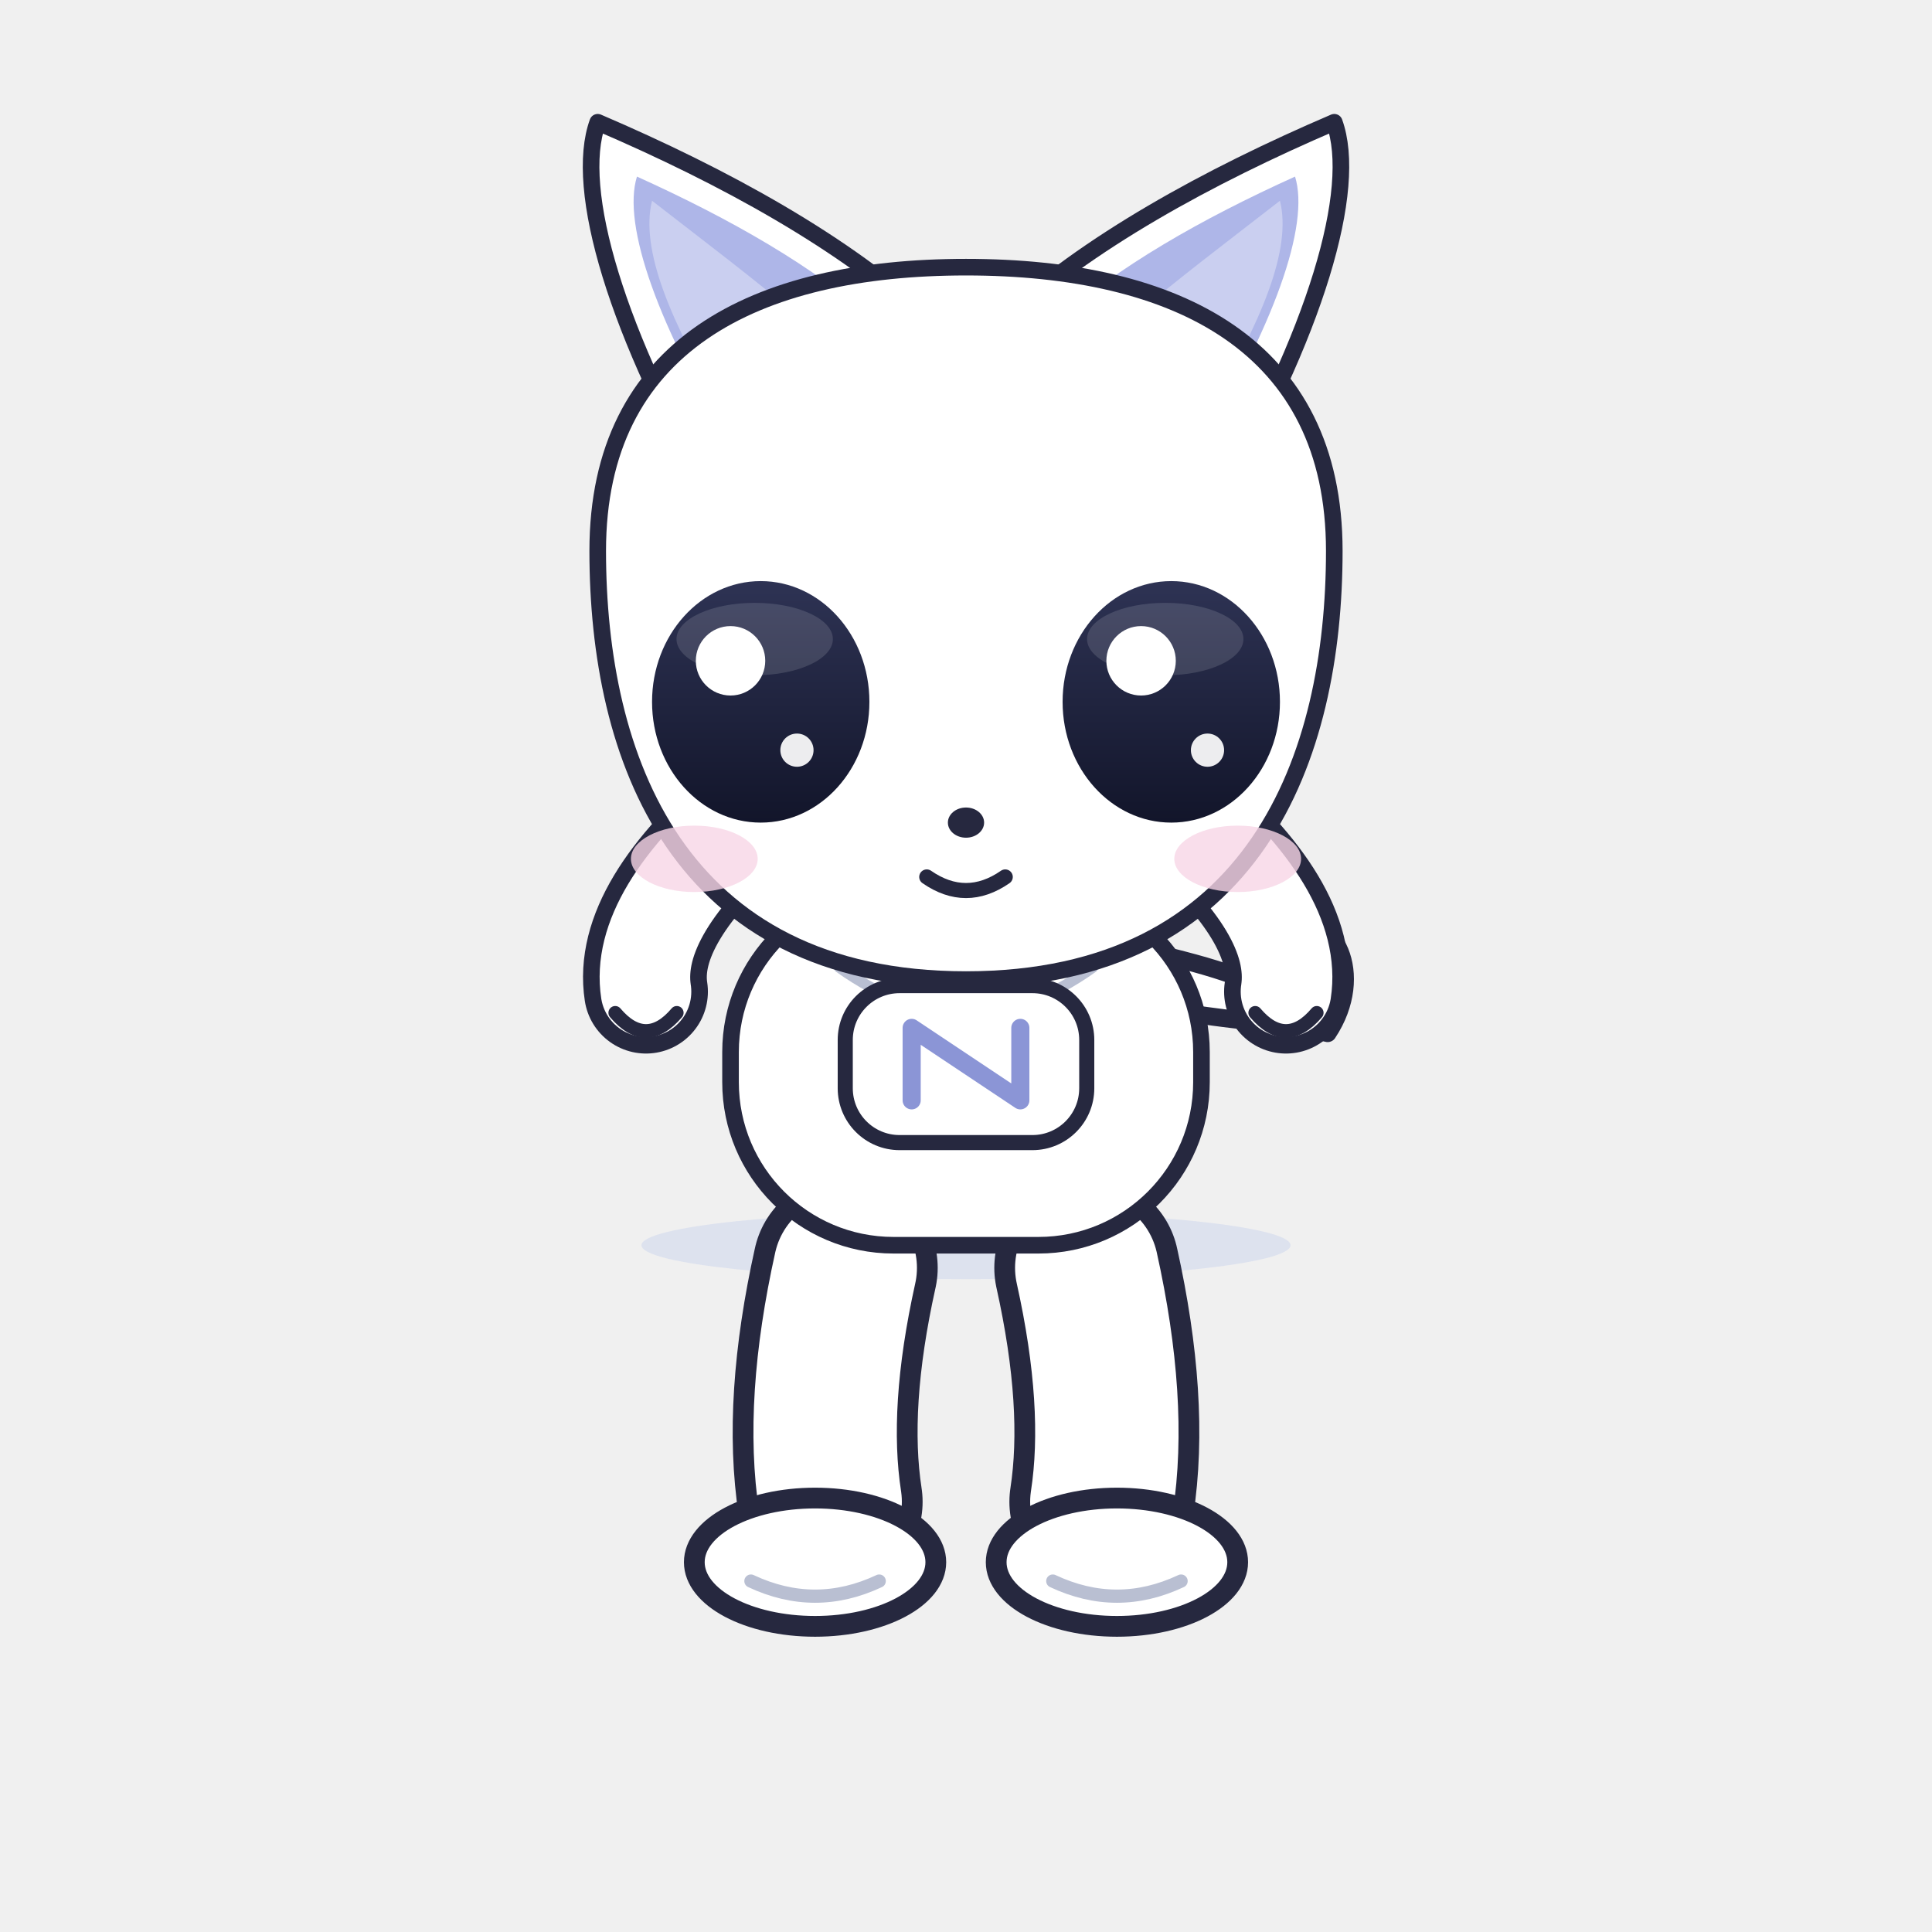
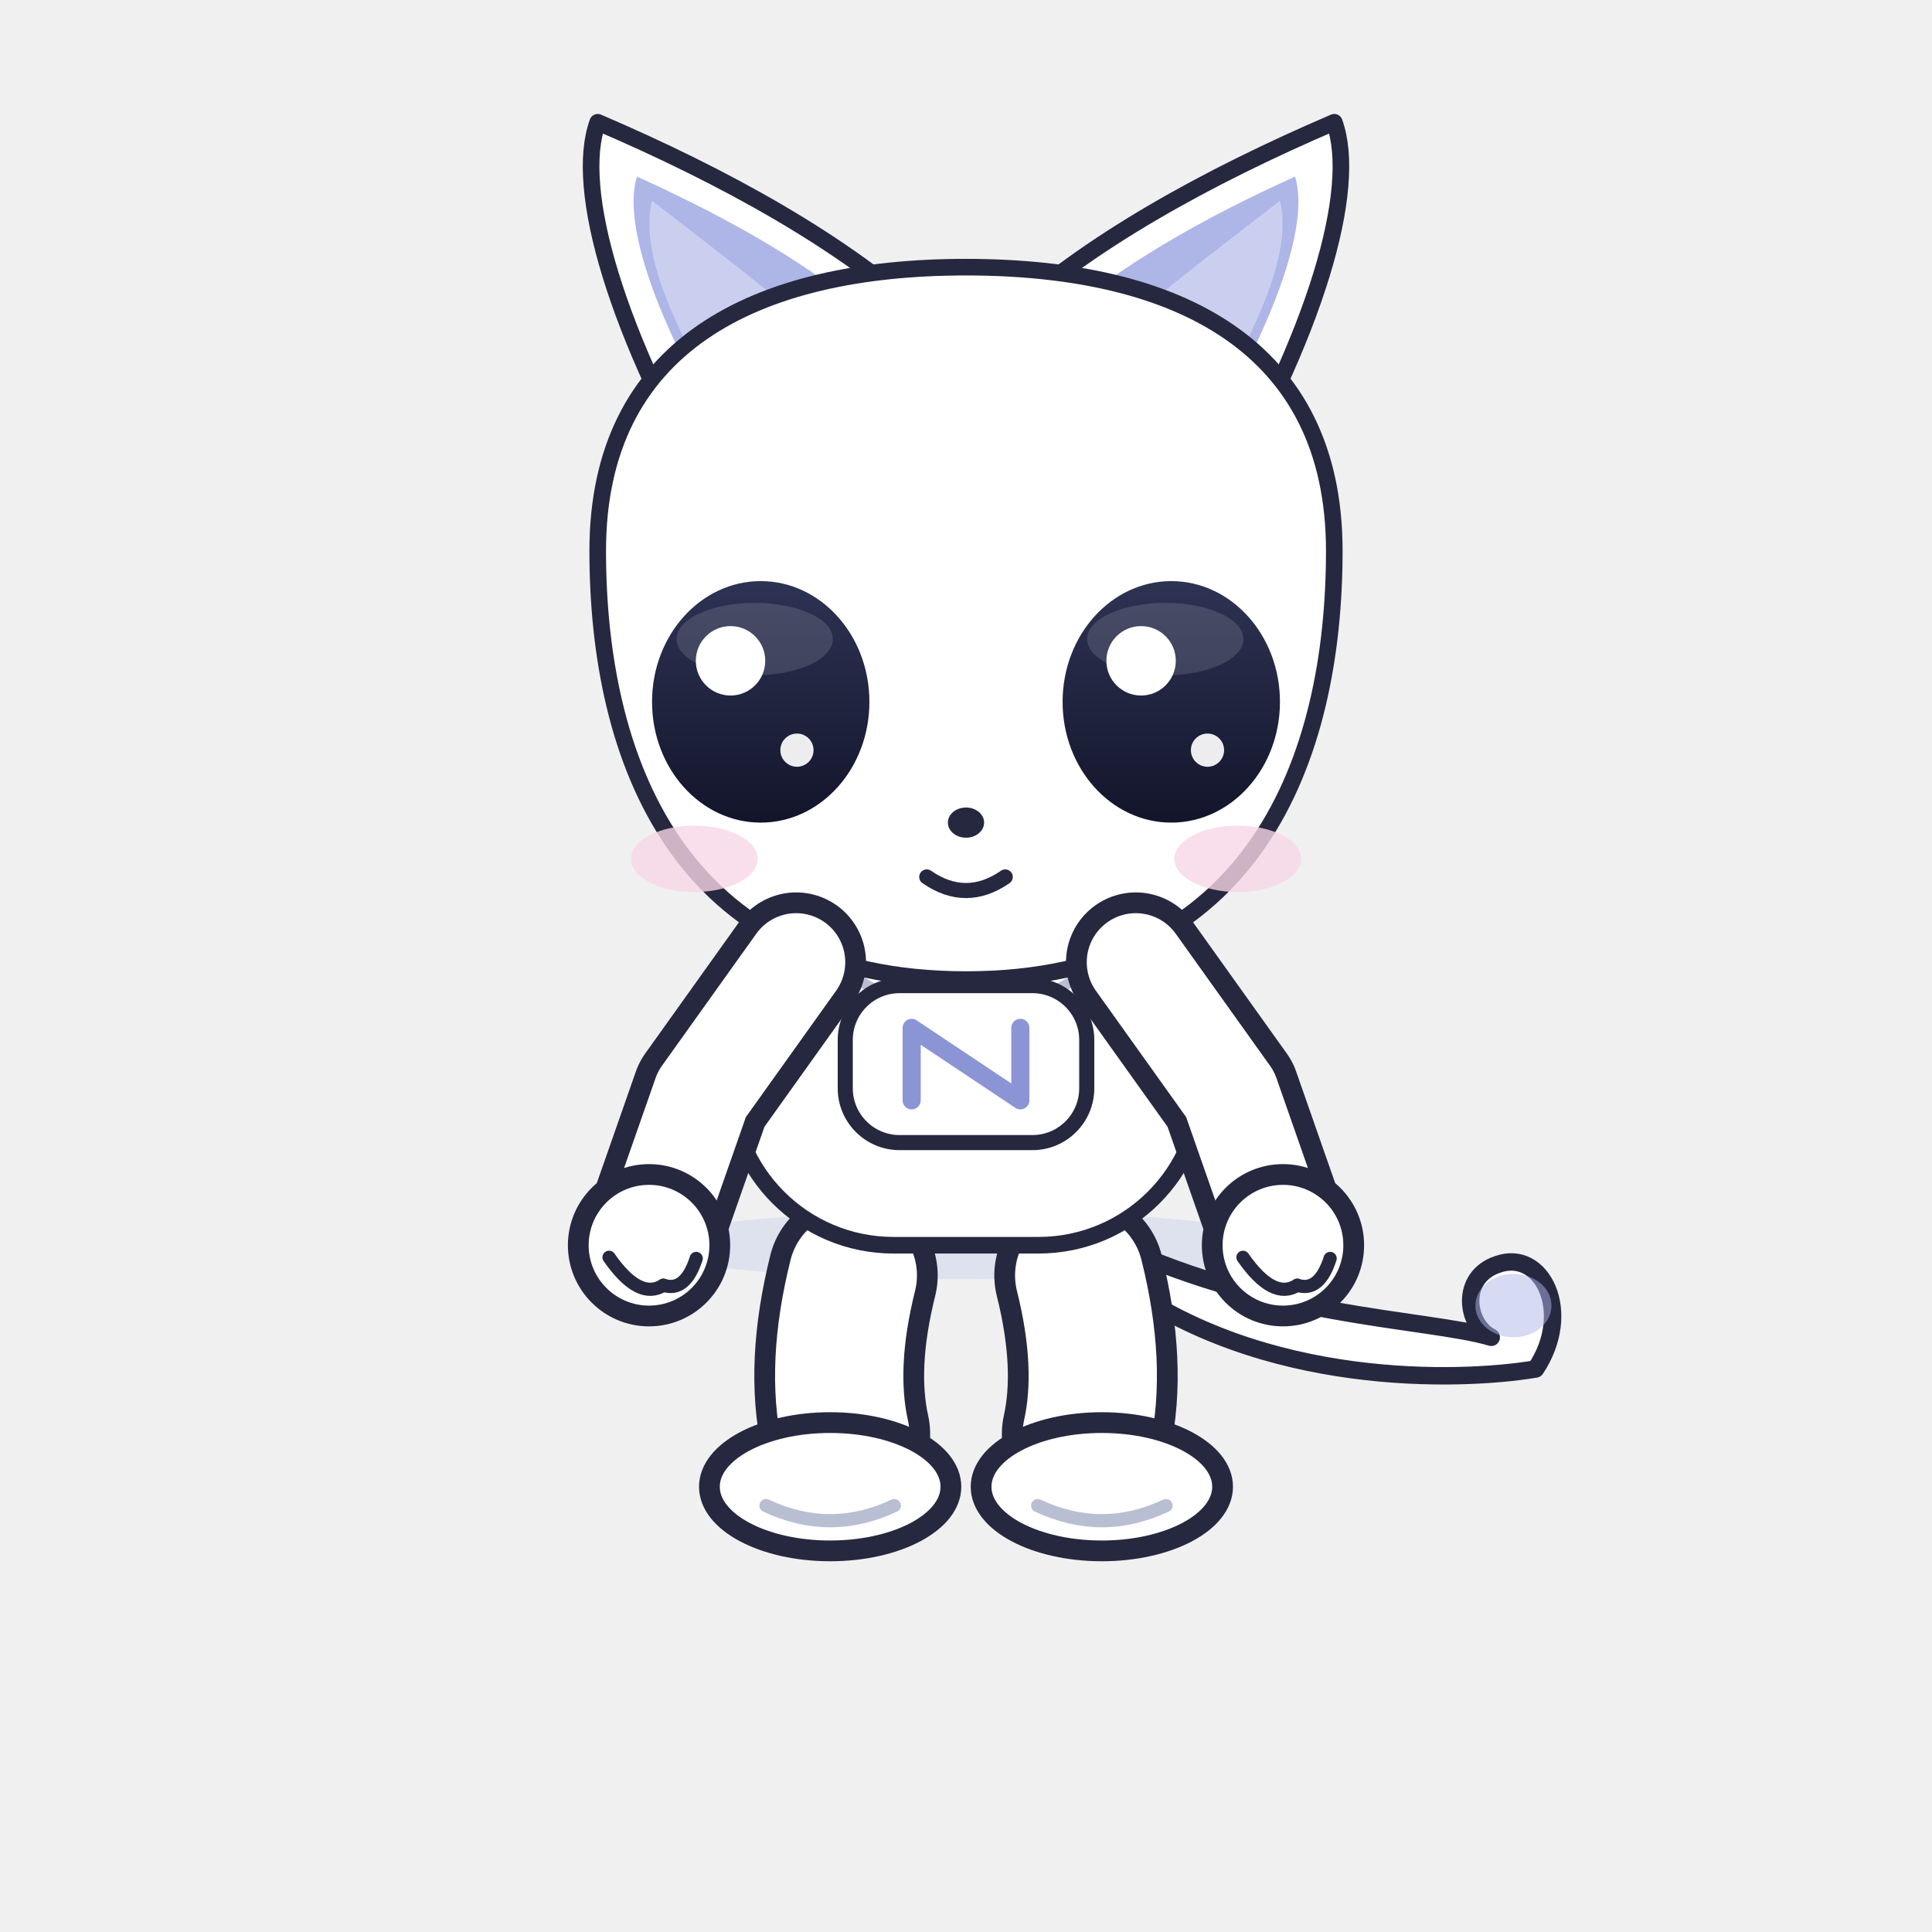
<svg xmlns="http://www.w3.org/2000/svg" viewBox="0 0 512 512" fill="none">
  <defs>
    <linearGradient id="eye" x1="0" y1="0" x2="0" y2="1">
      <stop offset="0" stop-color="#2E3354" />
      <stop offset="1" stop-color="#12152A" />
    </linearGradient>
-     <clipPath id="clipHead">
-       <path d="M134 176 C134 108 186 82 256 82 C326 82 378 108 378 176 C378 244 352 318 256 318 C160 318 134 244 134 176 Z" />
-     </clipPath>
-     <clipPath id="clipBody">
-       <rect x="178" y="288" width="156" height="118" rx="54" />
-     </clipPath>
  </defs>
  <ellipse cx="256" cy="330" rx="86" ry="9" fill="#D8DEEE" opacity=".8" />
-   <g transform="translate(-30 -96) scale(0.86)">
-     <path d="M312 392 C358 426 420 424 444 430 C456 412 446 392 432 397 C420 401 422 416 430 420 C410 404 358 404 306 378 Z" fill="#FFFFFF" stroke="#26283F" stroke-width="5.5" stroke-linejoin="round" />
-     <ellipse cx="437" cy="410" rx="12" ry="10" fill="#AEB6E8" opacity=".5" />
+   <g transform="translate(34 10) scale(0.84)">
+     <path d="M312 392 C358 426 420 424 444 420 C456 402 446 382 432 387 C420 391 422 406 430 410 C410 404 358 404 306 378 Z" fill="#FFFFFF" stroke="#26283F" stroke-width="5.5" stroke-linejoin="round" />
+     <ellipse cx="437" cy="400" rx="12" ry="10" fill="#AEB6E8" opacity=".5" />
  </g>
-   <path d="M224 336 Q216 372 220 398" stroke="#26283F" stroke-width="49" stroke-linecap="round" fill="none" />
-   <path d="M224 336 Q216 372 220 398" stroke="#FFFFFF" stroke-width="38" stroke-linecap="round" fill="none" />
-   <path d="M288 336 Q296 372 292 398" stroke="#26283F" stroke-width="49" stroke-linecap="round" fill="none" />
-   <path d="M288 336 Q296 372 292 398" stroke="#FFFFFF" stroke-width="38" stroke-linecap="round" fill="none" />
-   <ellipse cx="216" cy="414" rx="32" ry="17" fill="#FFFFFF" stroke="#26283F" stroke-width="5.5" />
-   <path d="M199 419 Q216 427 233 419" stroke="#B9BFD2" stroke-width="3.5" stroke-linecap="round" fill="none" />
-   <ellipse cx="296" cy="414" rx="32" ry="17" fill="#FFFFFF" stroke="#26283F" stroke-width="5.5" />
-   <path d="M279 419 Q296 427 313 419" stroke="#B9BFD2" stroke-width="3.5" stroke-linecap="round" fill="none" />
+   <path d="M226 338 Q220 362 224 380" fill="none" stroke="#26283F" stroke-width="45" stroke-linecap="round" stroke-linejoin="round" />
+   <path d="M226 338 Q220 362 224 380" fill="none" stroke="#FFFFFF" stroke-width="34" stroke-linecap="round" stroke-linejoin="round" />
+   <path d="M286 338 Q292 362 288 380" fill="none" stroke="#26283F" stroke-width="45" stroke-linecap="round" stroke-linejoin="round" />
+   <path d="M286 338 Q292 362 288 380" fill="none" stroke="#FFFFFF" stroke-width="34" stroke-linecap="round" stroke-linejoin="round" />
+   <ellipse cx="220" cy="394" rx="32" ry="17" fill="#FFFFFF" stroke="#26283F" stroke-width="5.5" />
+   <path d="M203 399 Q220 407 237 399" stroke="#B9BFD2" stroke-width="3.5" stroke-linecap="round" fill="none" />
+   <ellipse cx="292" cy="394" rx="32" ry="17" fill="#FFFFFF" stroke="#26283F" stroke-width="5.5" />
+   <path d="M275 399 Q292 407 309 399" stroke="#B9BFD2" stroke-width="3.5" stroke-linecap="round" fill="none" />
  <g transform="translate(256 330) scale(0.8) translate(-256 -406)">
    <path d="M174 162 C140 104 126 56 134 34 C176 52 216 74 244 100 C218 112 194 132 174 162 Z" fill="#FFFFFF" stroke="#26283F" stroke-width="5.5" stroke-linejoin="round" />
    <path d="M180 144 C154 102 142 68 147 52 C178 66 206 82 226 100 C206 110 192 124 180 144 Z" fill="#AEB6E8" />
    <path d="M176 130 C158 100 148 76 152 60 C170 74 186 86 200 98 Z" fill="#FFFFFF" opacity=".35" />
    <path d="M338 162 C372 104 386 56 378 34 C336 52 296 74 268 100 C294 112 318 132 338 162 Z" fill="#FFFFFF" stroke="#26283F" stroke-width="5.5" stroke-linejoin="round" />
    <path d="M332 144 C358 102 370 68 365 52 C334 66 306 82 286 100 C306 110 320 124 332 144 Z" fill="#AEB6E8" />
    <path d="M336 130 C354 100 364 76 360 60 C342 74 326 86 312 98 Z" fill="#FFFFFF" opacity=".35" />
-     <path d="M186 262 Q146 296 150 322" stroke="#26283F" stroke-width="41" stroke-linecap="round" fill="none" />
-     <path d="M186 262 Q146 296 150 322" stroke="#FFFFFF" stroke-width="30" stroke-linecap="round" fill="none" />
-     <path d="M139.8 329.0 Q150 341.0 160.2 329.0" stroke="#26283F" stroke-width="4.5" stroke-linecap="round" fill="none" />
-     <path d="M326 262 Q366 296 362 322" stroke="#26283F" stroke-width="41" stroke-linecap="round" fill="none" />
-     <path d="M326 262 Q366 296 362 322" stroke="#FFFFFF" stroke-width="30" stroke-linecap="round" fill="none" />
-     <path d="M351.8 329.0 Q362 341.0 372.2 329.0" stroke="#26283F" stroke-width="4.5" stroke-linecap="round" fill="none" />
-     <rect id="clipBody-anchor" x="178" y="288" width="156" height="118" rx="54" fill="#FFFFFF" stroke="#26283F" stroke-width="5.5" />
+     <rect x="178" y="288" width="156" height="118" rx="54" fill="#FFFFFF" stroke="#26283F" stroke-width="5.5" />
    <path d="M214 314 Q256 344 298 314" stroke="#B9BFD2" stroke-width="3.5" stroke-linecap="round" fill="none" />
    <rect x="216" y="320" width="80" height="52" rx="18" fill="#FFFFFF" stroke="#26283F" stroke-width="5" />
    <path d="M238 358 V334 L274 358 V334" stroke="#8B95D6" stroke-width="6" stroke-linecap="round" stroke-linejoin="round" fill="none" />
-     <path d="M134 176 C134 108 186 82 256 82 C326 82 378 108 378 176 C378 244 352 318 256 318 C160 318 134 244 134 176 Z" fill="#FFFFFF" stroke="#26283F" stroke-width="5.5" stroke-linejoin="round" />
+     <path id="head-anchor" d="M134 176 C134 108 186 82 256 82 C326 82 378 108 378 176 C378 244 352 318 256 318 C160 318 134 244 134 176 Z" fill="#FFFFFF" stroke="#26283F" stroke-width="5.5" stroke-linejoin="round" />
    <ellipse cx="188" cy="226" rx="36" ry="40" fill="url(#eye)" />
    <ellipse cx="186" cy="205.2" rx="25.9" ry="12.0" fill="#FFFFFF" opacity=".13" />
    <circle cx="178" cy="212.4" r="11.5" fill="#FFFFFF" />
    <circle cx="200" cy="242.0" r="5.5" fill="#FFFFFF" opacity=".92" />
    <ellipse cx="324" cy="226" rx="36" ry="40" fill="url(#eye)" />
    <ellipse cx="322" cy="205.2" rx="25.9" ry="12.0" fill="#FFFFFF" opacity=".13" />
    <circle cx="314" cy="212.4" r="11.5" fill="#FFFFFF" />
    <circle cx="336" cy="242.0" r="5.5" fill="#FFFFFF" opacity=".92" />
    <ellipse cx="166" cy="278" rx="21" ry="11" fill="#F7D6E6" opacity=".8" />
    <ellipse cx="346" cy="278" rx="21" ry="11" fill="#F7D6E6" opacity=".8" />
    <ellipse cx="256" cy="266" rx="6" ry="5" fill="#26283F" />
    <path d="M243 284 Q256 293 269 284" stroke="#26283F" stroke-width="5" stroke-linecap="round" fill="none" />
  </g>
+   <path d="M211 255 L186 290 L172 330" fill="none" stroke="#26283F" stroke-width="37" stroke-linecap="round" stroke-linejoin="round" />
+   <path d="M211 255 L186 290 L172 330" fill="none" stroke="#FFFFFF" stroke-width="26" stroke-linecap="round" stroke-linejoin="round" />
+   <circle cx="172" cy="330" r="21.5" fill="#26283F" />
+   <circle cx="172" cy="330" r="16.0" fill="#FFFFFF" />
+   <path d="M161.4 333.2 Q169.4 344.7 175.8 340.6" fill="none" stroke="#26283F" stroke-width="3.5" stroke-linecap="round" />
+   <path d="M175.8 340.6 Q181.6 342.5 184.5 333.5" fill="none" stroke="#26283F" stroke-width="3.5" stroke-linecap="round" />
+   <path d="M301 255 L326 290 L340 330" fill="none" stroke="#26283F" stroke-width="37" stroke-linecap="round" stroke-linejoin="round" />
+   <path d="M301 255 L326 290 L340 330" fill="none" stroke="#FFFFFF" stroke-width="26" stroke-linecap="round" stroke-linejoin="round" />
+   <circle cx="340" cy="330" r="21.5" fill="#26283F" />
+   <circle cx="340" cy="330" r="16.0" fill="#FFFFFF" />
+   <path d="M329.4 333.2 Q337.4 344.7 343.8 340.6" fill="none" stroke="#26283F" stroke-width="3.5" stroke-linecap="round" />
+   <path d="M343.8 340.6 Q349.6 342.5 352.5 333.5" fill="none" stroke="#26283F" stroke-width="3.5" stroke-linecap="round" />
</svg>
